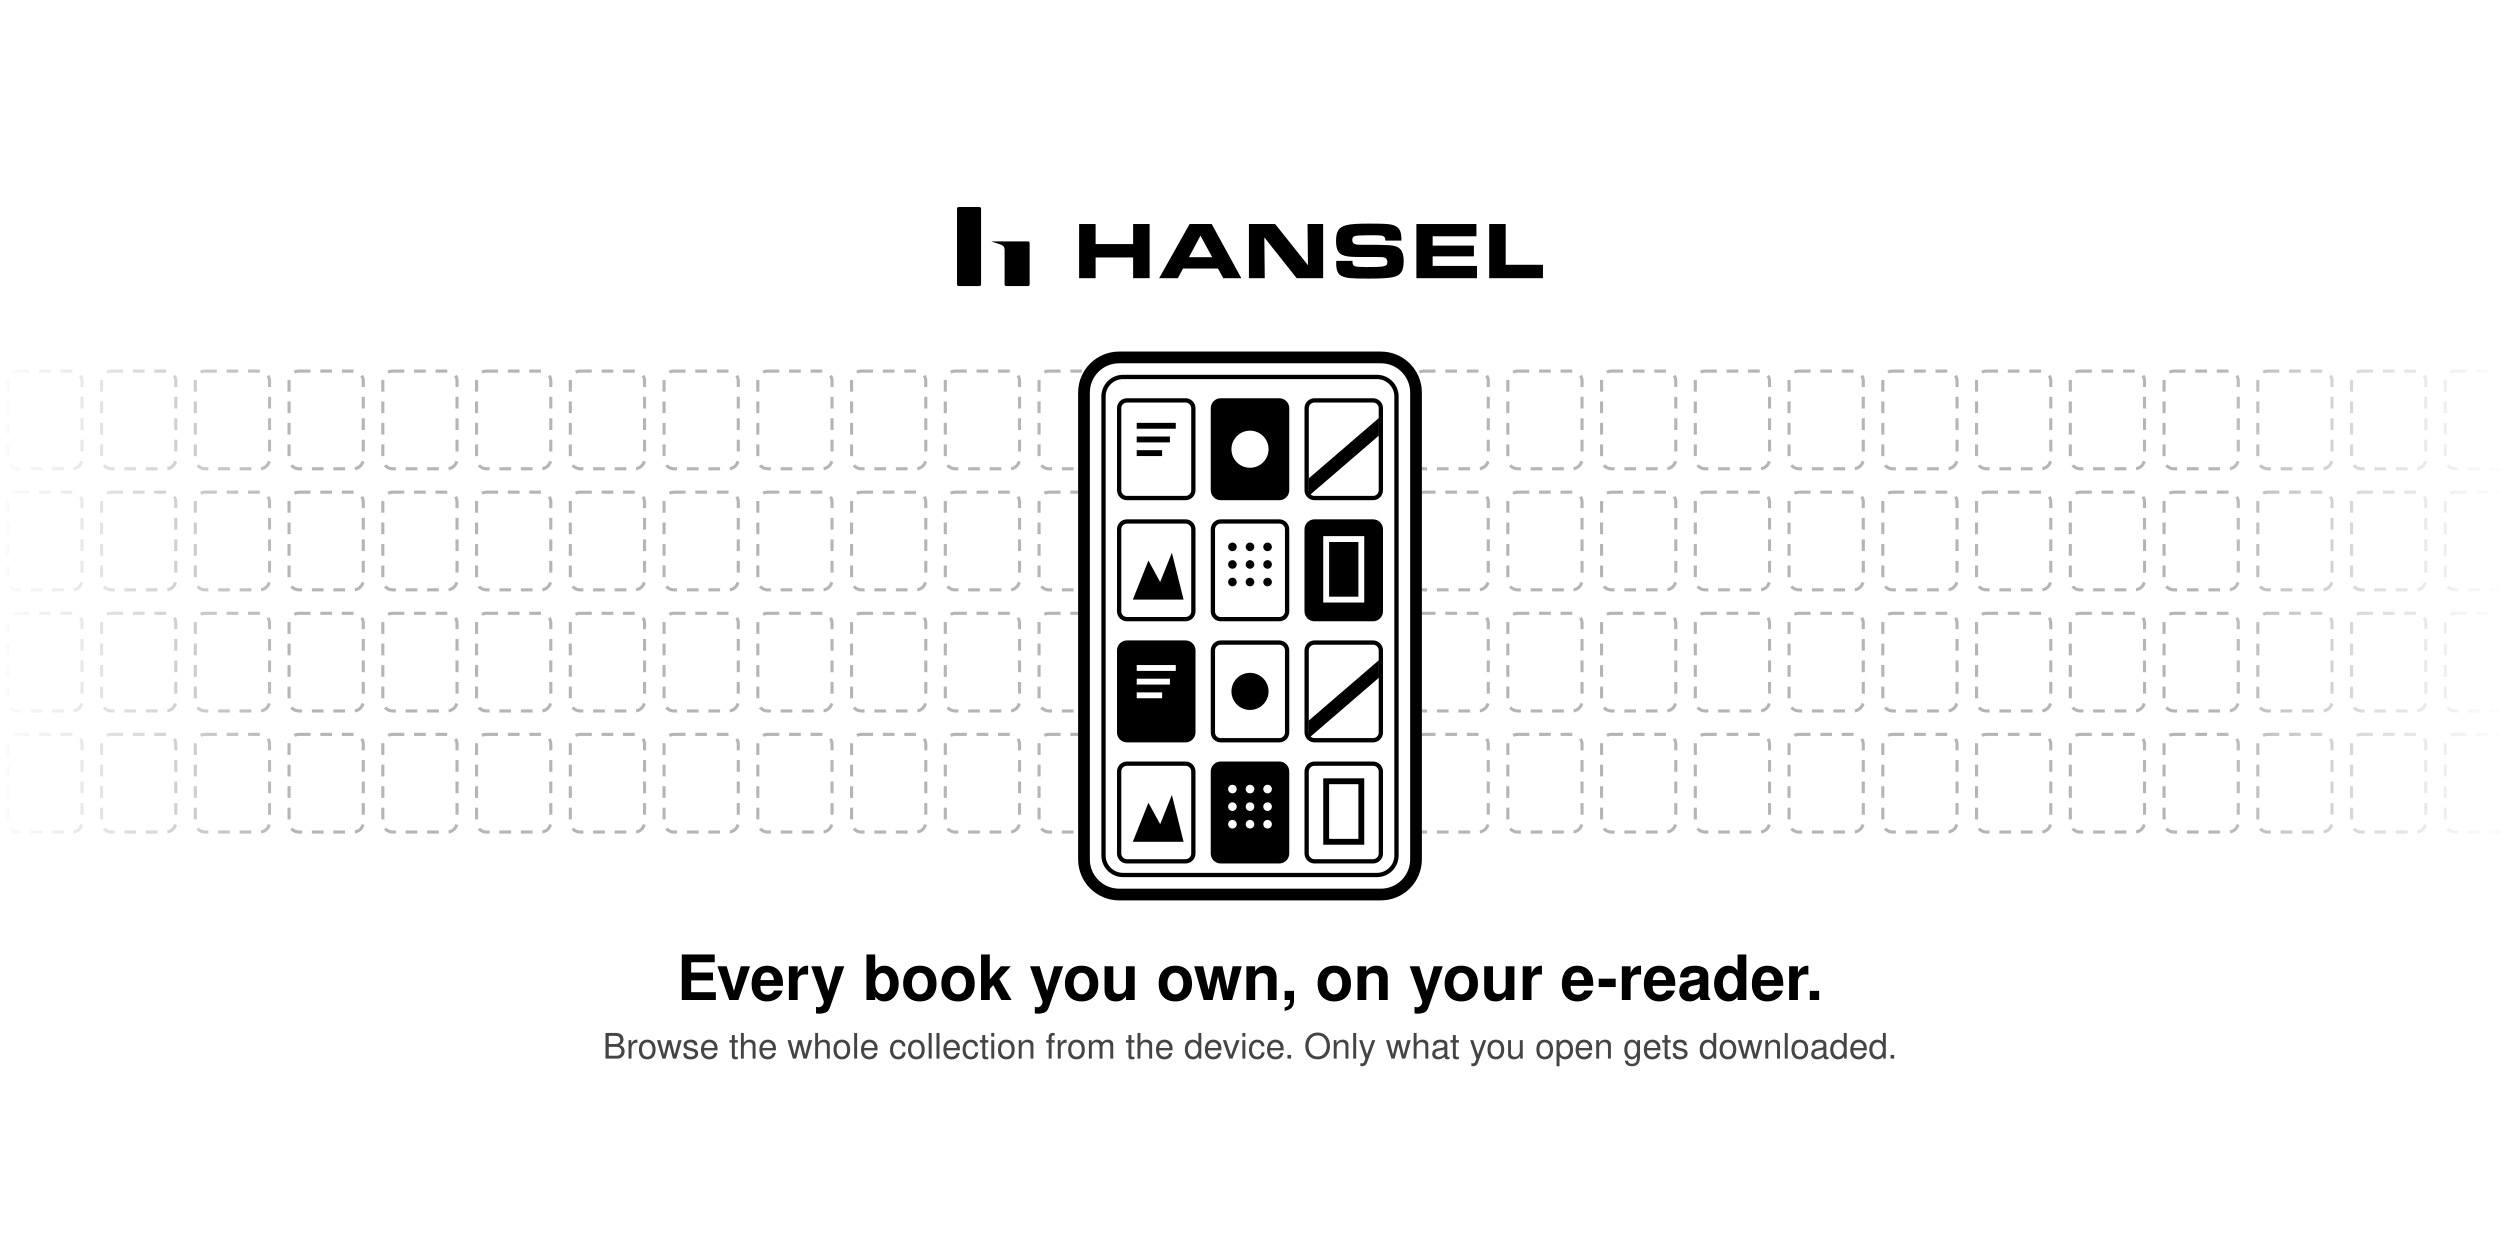
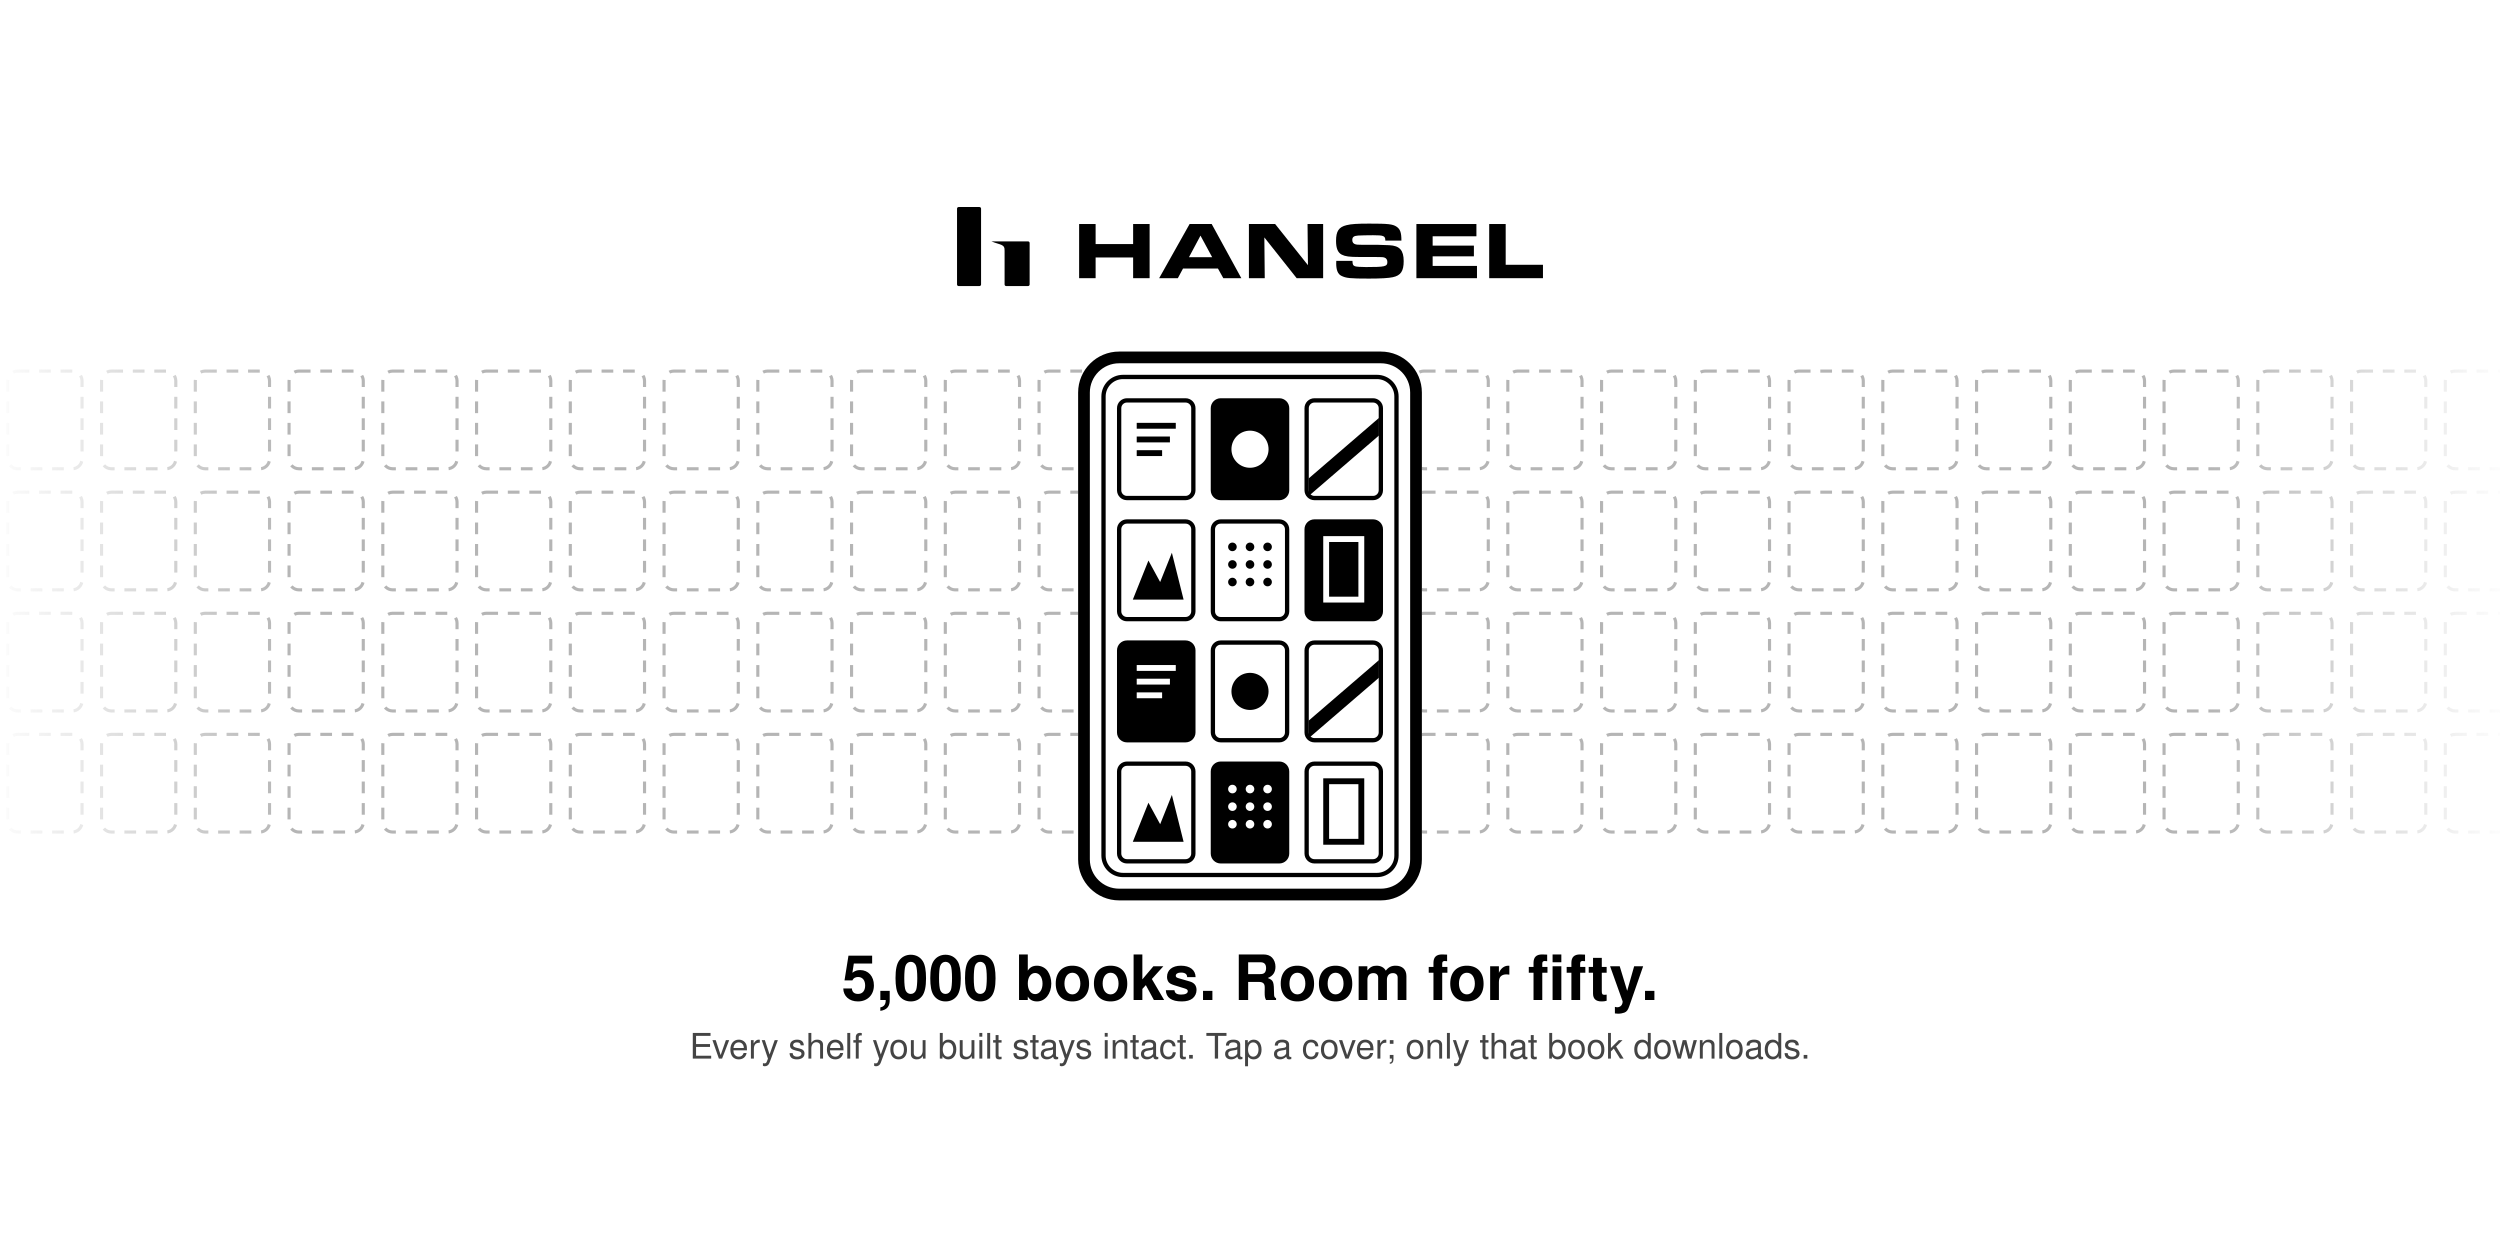
<svg xmlns="http://www.w3.org/2000/svg" width="1280" height="640" viewBox="0 0 1280 640">
  <rect width="1280" height="640" fill="#fff" />
  <defs>
    <linearGradient id="fadeX" x1="0" y1="0" x2="1" y2="0">
      <stop offset="0%" stop-color="white" stop-opacity="0" />
      <stop offset="12%" stop-color="white" stop-opacity="1" />
      <stop offset="88%" stop-color="white" stop-opacity="1" />
      <stop offset="100%" stop-color="white" stop-opacity="0" />
    </linearGradient>
    <mask id="gridFade">
      <rect width="1280" height="640" fill="url(#fadeX)" />
    </mask>
  </defs>
  <g mask="url(#gridFade)">
    <rect x="4" y="190" width="38" height="50" rx="5" fill="none" stroke="#b5b5b5" stroke-width="1.6" stroke-dasharray="6 5" />
    <rect x="52" y="190" width="38" height="50" rx="5" fill="none" stroke="#b5b5b5" stroke-width="1.6" stroke-dasharray="6 5" />
    <rect x="100" y="190" width="38" height="50" rx="5" fill="none" stroke="#b5b5b5" stroke-width="1.6" stroke-dasharray="6 5" />
    <rect x="148" y="190" width="38" height="50" rx="5" fill="none" stroke="#b5b5b5" stroke-width="1.6" stroke-dasharray="6 5" />
    <rect x="196" y="190" width="38" height="50" rx="5" fill="none" stroke="#b5b5b5" stroke-width="1.6" stroke-dasharray="6 5" />
    <rect x="244" y="190" width="38" height="50" rx="5" fill="none" stroke="#b5b5b5" stroke-width="1.6" stroke-dasharray="6 5" />
    <rect x="292" y="190" width="38" height="50" rx="5" fill="none" stroke="#b5b5b5" stroke-width="1.6" stroke-dasharray="6 5" />
    <rect x="340" y="190" width="38" height="50" rx="5" fill="none" stroke="#b5b5b5" stroke-width="1.6" stroke-dasharray="6 5" />
    <rect x="388" y="190" width="38" height="50" rx="5" fill="none" stroke="#b5b5b5" stroke-width="1.6" stroke-dasharray="6 5" />
    <rect x="436" y="190" width="38" height="50" rx="5" fill="none" stroke="#b5b5b5" stroke-width="1.6" stroke-dasharray="6 5" />
    <rect x="484" y="190" width="38" height="50" rx="5" fill="none" stroke="#b5b5b5" stroke-width="1.6" stroke-dasharray="6 5" />
    <rect x="532" y="190" width="38" height="50" rx="5" fill="none" stroke="#b5b5b5" stroke-width="1.6" stroke-dasharray="6 5" />
    <rect x="580" y="190" width="38" height="50" rx="5" fill="none" stroke="#b5b5b5" stroke-width="1.6" stroke-dasharray="6 5" />
    <rect x="628" y="190" width="38" height="50" rx="5" fill="none" stroke="#b5b5b5" stroke-width="1.6" stroke-dasharray="6 5" />
    <rect x="676" y="190" width="38" height="50" rx="5" fill="none" stroke="#b5b5b5" stroke-width="1.6" stroke-dasharray="6 5" />
    <rect x="724" y="190" width="38" height="50" rx="5" fill="none" stroke="#b5b5b5" stroke-width="1.6" stroke-dasharray="6 5" />
    <rect x="772" y="190" width="38" height="50" rx="5" fill="none" stroke="#b5b5b5" stroke-width="1.6" stroke-dasharray="6 5" />
    <rect x="820" y="190" width="38" height="50" rx="5" fill="none" stroke="#b5b5b5" stroke-width="1.6" stroke-dasharray="6 5" />
    <rect x="868" y="190" width="38" height="50" rx="5" fill="none" stroke="#b5b5b5" stroke-width="1.6" stroke-dasharray="6 5" />
    <rect x="916" y="190" width="38" height="50" rx="5" fill="none" stroke="#b5b5b5" stroke-width="1.6" stroke-dasharray="6 5" />
    <rect x="964" y="190" width="38" height="50" rx="5" fill="none" stroke="#b5b5b5" stroke-width="1.6" stroke-dasharray="6 5" />
    <rect x="1012" y="190" width="38" height="50" rx="5" fill="none" stroke="#b5b5b5" stroke-width="1.6" stroke-dasharray="6 5" />
    <rect x="1060" y="190" width="38" height="50" rx="5" fill="none" stroke="#b5b5b5" stroke-width="1.6" stroke-dasharray="6 5" />
    <rect x="1108" y="190" width="38" height="50" rx="5" fill="none" stroke="#b5b5b5" stroke-width="1.6" stroke-dasharray="6 5" />
    <rect x="1156" y="190" width="38" height="50" rx="5" fill="none" stroke="#b5b5b5" stroke-width="1.6" stroke-dasharray="6 5" />
    <rect x="1204" y="190" width="38" height="50" rx="5" fill="none" stroke="#b5b5b5" stroke-width="1.6" stroke-dasharray="6 5" />
    <rect x="1252" y="190" width="38" height="50" rx="5" fill="none" stroke="#b5b5b5" stroke-width="1.6" stroke-dasharray="6 5" />
    <rect x="4" y="252" width="38" height="50" rx="5" fill="none" stroke="#b5b5b5" stroke-width="1.6" stroke-dasharray="6 5" />
    <rect x="52" y="252" width="38" height="50" rx="5" fill="none" stroke="#b5b5b5" stroke-width="1.6" stroke-dasharray="6 5" />
    <rect x="100" y="252" width="38" height="50" rx="5" fill="none" stroke="#b5b5b5" stroke-width="1.6" stroke-dasharray="6 5" />
    <rect x="148" y="252" width="38" height="50" rx="5" fill="none" stroke="#b5b5b5" stroke-width="1.6" stroke-dasharray="6 5" />
    <rect x="196" y="252" width="38" height="50" rx="5" fill="none" stroke="#b5b5b5" stroke-width="1.6" stroke-dasharray="6 5" />
    <rect x="244" y="252" width="38" height="50" rx="5" fill="none" stroke="#b5b5b5" stroke-width="1.6" stroke-dasharray="6 5" />
    <rect x="292" y="252" width="38" height="50" rx="5" fill="none" stroke="#b5b5b5" stroke-width="1.6" stroke-dasharray="6 5" />
    <rect x="340" y="252" width="38" height="50" rx="5" fill="none" stroke="#b5b5b5" stroke-width="1.6" stroke-dasharray="6 5" />
    <rect x="388" y="252" width="38" height="50" rx="5" fill="none" stroke="#b5b5b5" stroke-width="1.6" stroke-dasharray="6 5" />
    <rect x="436" y="252" width="38" height="50" rx="5" fill="none" stroke="#b5b5b5" stroke-width="1.6" stroke-dasharray="6 5" />
    <rect x="484" y="252" width="38" height="50" rx="5" fill="none" stroke="#b5b5b5" stroke-width="1.6" stroke-dasharray="6 5" />
    <rect x="532" y="252" width="38" height="50" rx="5" fill="none" stroke="#b5b5b5" stroke-width="1.6" stroke-dasharray="6 5" />
    <rect x="580" y="252" width="38" height="50" rx="5" fill="none" stroke="#b5b5b5" stroke-width="1.6" stroke-dasharray="6 5" />
    <rect x="628" y="252" width="38" height="50" rx="5" fill="none" stroke="#b5b5b5" stroke-width="1.6" stroke-dasharray="6 5" />
    <rect x="676" y="252" width="38" height="50" rx="5" fill="none" stroke="#b5b5b5" stroke-width="1.6" stroke-dasharray="6 5" />
    <rect x="724" y="252" width="38" height="50" rx="5" fill="none" stroke="#b5b5b5" stroke-width="1.6" stroke-dasharray="6 5" />
    <rect x="772" y="252" width="38" height="50" rx="5" fill="none" stroke="#b5b5b5" stroke-width="1.6" stroke-dasharray="6 5" />
    <rect x="820" y="252" width="38" height="50" rx="5" fill="none" stroke="#b5b5b5" stroke-width="1.6" stroke-dasharray="6 5" />
    <rect x="868" y="252" width="38" height="50" rx="5" fill="none" stroke="#b5b5b5" stroke-width="1.6" stroke-dasharray="6 5" />
    <rect x="916" y="252" width="38" height="50" rx="5" fill="none" stroke="#b5b5b5" stroke-width="1.6" stroke-dasharray="6 5" />
    <rect x="964" y="252" width="38" height="50" rx="5" fill="none" stroke="#b5b5b5" stroke-width="1.6" stroke-dasharray="6 5" />
    <rect x="1012" y="252" width="38" height="50" rx="5" fill="none" stroke="#b5b5b5" stroke-width="1.6" stroke-dasharray="6 5" />
    <rect x="1060" y="252" width="38" height="50" rx="5" fill="none" stroke="#b5b5b5" stroke-width="1.6" stroke-dasharray="6 5" />
    <rect x="1108" y="252" width="38" height="50" rx="5" fill="none" stroke="#b5b5b5" stroke-width="1.6" stroke-dasharray="6 5" />
    <rect x="1156" y="252" width="38" height="50" rx="5" fill="none" stroke="#b5b5b5" stroke-width="1.6" stroke-dasharray="6 5" />
    <rect x="1204" y="252" width="38" height="50" rx="5" fill="none" stroke="#b5b5b5" stroke-width="1.6" stroke-dasharray="6 5" />
    <rect x="1252" y="252" width="38" height="50" rx="5" fill="none" stroke="#b5b5b5" stroke-width="1.6" stroke-dasharray="6 5" />
    <rect x="4" y="314" width="38" height="50" rx="5" fill="none" stroke="#b5b5b5" stroke-width="1.6" stroke-dasharray="6 5" />
    <rect x="52" y="314" width="38" height="50" rx="5" fill="none" stroke="#b5b5b5" stroke-width="1.6" stroke-dasharray="6 5" />
    <rect x="100" y="314" width="38" height="50" rx="5" fill="none" stroke="#b5b5b5" stroke-width="1.6" stroke-dasharray="6 5" />
    <rect x="148" y="314" width="38" height="50" rx="5" fill="none" stroke="#b5b5b5" stroke-width="1.6" stroke-dasharray="6 5" />
    <rect x="196" y="314" width="38" height="50" rx="5" fill="none" stroke="#b5b5b5" stroke-width="1.6" stroke-dasharray="6 5" />
    <rect x="244" y="314" width="38" height="50" rx="5" fill="none" stroke="#b5b5b5" stroke-width="1.6" stroke-dasharray="6 5" />
    <rect x="292" y="314" width="38" height="50" rx="5" fill="none" stroke="#b5b5b5" stroke-width="1.6" stroke-dasharray="6 5" />
    <rect x="340" y="314" width="38" height="50" rx="5" fill="none" stroke="#b5b5b5" stroke-width="1.6" stroke-dasharray="6 5" />
    <rect x="388" y="314" width="38" height="50" rx="5" fill="none" stroke="#b5b5b5" stroke-width="1.6" stroke-dasharray="6 5" />
    <rect x="436" y="314" width="38" height="50" rx="5" fill="none" stroke="#b5b5b5" stroke-width="1.6" stroke-dasharray="6 5" />
    <rect x="484" y="314" width="38" height="50" rx="5" fill="none" stroke="#b5b5b5" stroke-width="1.6" stroke-dasharray="6 5" />
    <rect x="532" y="314" width="38" height="50" rx="5" fill="none" stroke="#b5b5b5" stroke-width="1.6" stroke-dasharray="6 5" />
    <rect x="580" y="314" width="38" height="50" rx="5" fill="none" stroke="#b5b5b5" stroke-width="1.6" stroke-dasharray="6 5" />
    <rect x="628" y="314" width="38" height="50" rx="5" fill="none" stroke="#b5b5b5" stroke-width="1.6" stroke-dasharray="6 5" />
    <rect x="676" y="314" width="38" height="50" rx="5" fill="none" stroke="#b5b5b5" stroke-width="1.6" stroke-dasharray="6 5" />
    <rect x="724" y="314" width="38" height="50" rx="5" fill="none" stroke="#b5b5b5" stroke-width="1.6" stroke-dasharray="6 5" />
    <rect x="772" y="314" width="38" height="50" rx="5" fill="none" stroke="#b5b5b5" stroke-width="1.6" stroke-dasharray="6 5" />
    <rect x="820" y="314" width="38" height="50" rx="5" fill="none" stroke="#b5b5b5" stroke-width="1.6" stroke-dasharray="6 5" />
    <rect x="868" y="314" width="38" height="50" rx="5" fill="none" stroke="#b5b5b5" stroke-width="1.6" stroke-dasharray="6 5" />
    <rect x="916" y="314" width="38" height="50" rx="5" fill="none" stroke="#b5b5b5" stroke-width="1.6" stroke-dasharray="6 5" />
    <rect x="964" y="314" width="38" height="50" rx="5" fill="none" stroke="#b5b5b5" stroke-width="1.6" stroke-dasharray="6 5" />
    <rect x="1012" y="314" width="38" height="50" rx="5" fill="none" stroke="#b5b5b5" stroke-width="1.6" stroke-dasharray="6 5" />
    <rect x="1060" y="314" width="38" height="50" rx="5" fill="none" stroke="#b5b5b5" stroke-width="1.6" stroke-dasharray="6 5" />
    <rect x="1108" y="314" width="38" height="50" rx="5" fill="none" stroke="#b5b5b5" stroke-width="1.6" stroke-dasharray="6 5" />
    <rect x="1156" y="314" width="38" height="50" rx="5" fill="none" stroke="#b5b5b5" stroke-width="1.6" stroke-dasharray="6 5" />
    <rect x="1204" y="314" width="38" height="50" rx="5" fill="none" stroke="#b5b5b5" stroke-width="1.6" stroke-dasharray="6 5" />
    <rect x="1252" y="314" width="38" height="50" rx="5" fill="none" stroke="#b5b5b5" stroke-width="1.6" stroke-dasharray="6 5" />
    <rect x="4" y="376" width="38" height="50" rx="5" fill="none" stroke="#b5b5b5" stroke-width="1.6" stroke-dasharray="6 5" />
    <rect x="52" y="376" width="38" height="50" rx="5" fill="none" stroke="#b5b5b5" stroke-width="1.6" stroke-dasharray="6 5" />
    <rect x="100" y="376" width="38" height="50" rx="5" fill="none" stroke="#b5b5b5" stroke-width="1.6" stroke-dasharray="6 5" />
    <rect x="148" y="376" width="38" height="50" rx="5" fill="none" stroke="#b5b5b5" stroke-width="1.6" stroke-dasharray="6 5" />
    <rect x="196" y="376" width="38" height="50" rx="5" fill="none" stroke="#b5b5b5" stroke-width="1.6" stroke-dasharray="6 5" />
    <rect x="244" y="376" width="38" height="50" rx="5" fill="none" stroke="#b5b5b5" stroke-width="1.6" stroke-dasharray="6 5" />
    <rect x="292" y="376" width="38" height="50" rx="5" fill="none" stroke="#b5b5b5" stroke-width="1.6" stroke-dasharray="6 5" />
    <rect x="340" y="376" width="38" height="50" rx="5" fill="none" stroke="#b5b5b5" stroke-width="1.6" stroke-dasharray="6 5" />
    <rect x="388" y="376" width="38" height="50" rx="5" fill="none" stroke="#b5b5b5" stroke-width="1.6" stroke-dasharray="6 5" />
    <rect x="436" y="376" width="38" height="50" rx="5" fill="none" stroke="#b5b5b5" stroke-width="1.6" stroke-dasharray="6 5" />
    <rect x="484" y="376" width="38" height="50" rx="5" fill="none" stroke="#b5b5b5" stroke-width="1.6" stroke-dasharray="6 5" />
    <rect x="532" y="376" width="38" height="50" rx="5" fill="none" stroke="#b5b5b5" stroke-width="1.6" stroke-dasharray="6 5" />
    <rect x="580" y="376" width="38" height="50" rx="5" fill="none" stroke="#b5b5b5" stroke-width="1.6" stroke-dasharray="6 5" />
    <rect x="628" y="376" width="38" height="50" rx="5" fill="none" stroke="#b5b5b5" stroke-width="1.6" stroke-dasharray="6 5" />
    <rect x="676" y="376" width="38" height="50" rx="5" fill="none" stroke="#b5b5b5" stroke-width="1.6" stroke-dasharray="6 5" />
    <rect x="724" y="376" width="38" height="50" rx="5" fill="none" stroke="#b5b5b5" stroke-width="1.6" stroke-dasharray="6 5" />
    <rect x="772" y="376" width="38" height="50" rx="5" fill="none" stroke="#b5b5b5" stroke-width="1.6" stroke-dasharray="6 5" />
    <rect x="820" y="376" width="38" height="50" rx="5" fill="none" stroke="#b5b5b5" stroke-width="1.6" stroke-dasharray="6 5" />
    <rect x="868" y="376" width="38" height="50" rx="5" fill="none" stroke="#b5b5b5" stroke-width="1.6" stroke-dasharray="6 5" />
    <rect x="916" y="376" width="38" height="50" rx="5" fill="none" stroke="#b5b5b5" stroke-width="1.6" stroke-dasharray="6 5" />
    <rect x="964" y="376" width="38" height="50" rx="5" fill="none" stroke="#b5b5b5" stroke-width="1.6" stroke-dasharray="6 5" />
    <rect x="1012" y="376" width="38" height="50" rx="5" fill="none" stroke="#b5b5b5" stroke-width="1.6" stroke-dasharray="6 5" />
    <rect x="1060" y="376" width="38" height="50" rx="5" fill="none" stroke="#b5b5b5" stroke-width="1.6" stroke-dasharray="6 5" />
    <rect x="1108" y="376" width="38" height="50" rx="5" fill="none" stroke="#b5b5b5" stroke-width="1.6" stroke-dasharray="6 5" />
    <rect x="1156" y="376" width="38" height="50" rx="5" fill="none" stroke="#b5b5b5" stroke-width="1.6" stroke-dasharray="6 5" />
    <rect x="1204" y="376" width="38" height="50" rx="5" fill="none" stroke="#b5b5b5" stroke-width="1.6" stroke-dasharray="6 5" />
    <rect x="1252" y="376" width="38" height="50" rx="5" fill="none" stroke="#b5b5b5" stroke-width="1.6" stroke-dasharray="6 5" />
  </g>
  <rect x="552" y="180" width="176" height="280" rx="21" fill="white" />
  <rect x="555" y="183" width="170" height="275" rx="18" fill="white" stroke="black" stroke-width="6" />
  <rect x="565" y="193" width="150" height="255" rx="10" fill="white" stroke="black" stroke-width="2.2" />
  <rect x="573" y="205" width="38" height="50" rx="4" fill="white" stroke="black" stroke-width="2.2" />
  <path d="M582 218H602 M582 225H599 M582 232H595" stroke="black" stroke-width="3" />
  <rect x="621" y="205" width="38" height="50" rx="4" fill="black" stroke="black" stroke-width="2.2" />
  <circle cx="640" cy="230" r="9.5" fill="white" />
  <rect x="669" y="205" width="38" height="50" rx="4" fill="white" stroke="black" stroke-width="2.2" />
  <path d="M670 245 L706 214 L706 223 L670 254 Z" fill="black" />
  <rect x="573" y="267" width="38" height="50" rx="4" fill="white" stroke="black" stroke-width="2.2" />
  <path d="M580 307 L588 287 L594 298 L600 283 L606 307 Z" fill="black" />
  <rect x="621" y="267" width="38" height="50" rx="4" fill="white" stroke="black" stroke-width="2.2" />
  <circle cx="631" cy="280" r="2.2" fill="black" />
  <circle cx="640" cy="280" r="2.2" fill="black" />
  <circle cx="649" cy="280" r="2.2" fill="black" />
  <circle cx="631" cy="289" r="2.2" fill="black" />
  <circle cx="640" cy="289" r="2.2" fill="black" />
  <circle cx="649" cy="289" r="2.2" fill="black" />
  <circle cx="631" cy="298" r="2.2" fill="black" />
  <circle cx="640" cy="298" r="2.2" fill="black" />
  <circle cx="649" cy="298" r="2.2" fill="black" />
  <rect x="669" y="267" width="38" height="50" rx="4" fill="black" stroke="black" stroke-width="2.2" />
  <rect x="679" y="276" width="18" height="31" fill="none" stroke="white" stroke-width="3" />
  <rect x="573" y="329" width="38" height="50" rx="4" fill="black" stroke="black" stroke-width="2.2" />
  <path d="M582 342H602 M582 349H599 M582 356H595" stroke="white" stroke-width="3" />
  <rect x="621" y="329" width="38" height="50" rx="4" fill="white" stroke="black" stroke-width="2.2" />
  <circle cx="640" cy="354" r="9.5" fill="black" />
  <rect x="669" y="329" width="38" height="50" rx="4" fill="white" stroke="black" stroke-width="2.2" />
  <path d="M670 369 L706 338 L706 347 L670 378 Z" fill="black" />
  <rect x="573" y="391" width="38" height="50" rx="4" fill="white" stroke="black" stroke-width="2.2" />
  <path d="M580 431 L588 411 L594 422 L600 407 L606 431 Z" fill="black" />
  <rect x="621" y="391" width="38" height="50" rx="4" fill="black" stroke="black" stroke-width="2.2" />
  <circle cx="631" cy="404" r="2.2" fill="white" />
  <circle cx="640" cy="404" r="2.2" fill="white" />
  <circle cx="649" cy="404" r="2.2" fill="white" />
  <circle cx="631" cy="413" r="2.2" fill="white" />
  <circle cx="640" cy="413" r="2.2" fill="white" />
  <circle cx="649" cy="413" r="2.2" fill="white" />
  <circle cx="631" cy="422" r="2.2" fill="white" />
  <circle cx="640" cy="422" r="2.2" fill="white" />
  <circle cx="649" cy="422" r="2.2" fill="white" />
  <rect x="669" y="391" width="38" height="50" rx="4" fill="white" stroke="black" stroke-width="2.2" />
  <rect x="679" y="400" width="18" height="31" fill="none" stroke="black" stroke-width="3" />
  <g transform="translate(490 106) scale(0.05161)" fill="#000">
    <path d="M222.43 784.09H15.987C7.157 784.09 0 776.932 0 768.103V15.987C0 7.157 7.157 0 15.987 0H222.43C231.26 1.69378e-06 238.417 7.157 238.417 15.987V768.103C238.417 776.932 231.26 784.09 222.43 784.09Z" />
    <path d="M704.301 340.836H340.836C430.829 378.124 475.153 365.985 471.797 434.859V768.103C471.797 776.932 478.954 784.09 487.784 784.09H704.301C713.131 784.09 720.288 776.932 720.288 768.103V356.822C720.288 347.993 713.131 340.836 704.301 340.836Z" />
    <path d="M1211.27 705.854V168.514H1374.81V367.499H1747V168.514H1910.54V705.854H1747V500.424H1374.81V705.854H1211.27Z" />
    <path d="M2005.14 705.854L2307.24 168.514H2526.37L2820.42 705.854H2641.57L2588.4 609.987H2241.99L2190.43 705.854H2005.14ZM2300.8 498.007H2531.2L2415.2 283.716L2300.8 498.007Z" />
    <path d="M2895.65 705.854V168.514H3155.86L3481.33 576.957L3477.3 168.514H3631.98V705.854H3369.35L3048.72 301.439L3052.75 705.854H2895.65Z" />
    <path d="M3762.42 534.26H3922.73C3924.34 571.318 3928.37 580.179 3947.71 587.43C3959.79 592.263 4005.71 595.486 4057.27 595.486C4246.59 595.486 4269.14 589.847 4269.14 545.538C4269.14 523.787 4258.67 507.675 4241.75 502.035C4224.03 496.396 4224.03 496.396 4139.44 495.591H3991.21C3892.12 495.591 3851.03 489.951 3816.39 472.228C3777.72 452.088 3760 409.391 3760 336.08C3760 239.407 3787.39 198.321 3864.73 179.792C3908.23 168.514 3971.07 164.486 4088.69 164.486C4277.2 164.486 4320.7 169.32 4359.37 194.293C4396.43 219.267 4408.51 252.297 4408.51 332.858H4249C4249 286.133 4232.89 279.688 4127.36 279.688C4074.99 279.688 4004.9 281.299 3979.13 282.91C3935.62 286.133 3921.12 297.411 3921.12 328.024C3921.12 350.581 3932.4 365.082 3955.76 370.721C3965.43 373.138 3968.65 373.944 4021.82 374.749H4174.08C4188.58 374.749 4261.09 377.166 4288.48 378.778C4390.79 383.611 4431.07 428.725 4431.07 536.677C4431.07 635.766 4402.07 679.269 4323.12 696.187C4282.84 705.048 4203.08 709.882 4086.27 709.882C3900.18 709.882 3859.09 705.854 3811.56 681.686C3778.53 665.574 3761.61 624.488 3761.61 560.845C3761.61 556.011 3761.61 545.538 3762.42 534.26Z" />
    <path d="M4557.22 168.514H5152.56V290.161H4718.34V382.805H5127.59V489.146H4718.34V584.207H5158.2V705.854H4557.22V168.514Z" />
    <path d="M5279.43 705.854V168.514H5442.97V572.929H5812.74V705.854H5279.43Z" />
  </g>
-   <text x="640" y="512" text-anchor="middle" font-family="Helvetica, Arial, sans-serif" font-weight="700" font-size="32" fill="#000">Every book you own, on your e-reader.</text>
-   <text x="640" y="542" text-anchor="middle" font-family="Helvetica, Arial, sans-serif" font-size="18" fill="#444">Browse the whole collection from the device. Only what you open gets downloaded.</text>
+   <text x="640" y="512" text-anchor="middle" font-family="Helvetica, Arial, sans-serif" font-weight="700" font-size="32" fill="#000">5,000 books. Room for fifty.</text>
+   <text x="640" y="542" text-anchor="middle" font-family="Helvetica, Arial, sans-serif" font-size="18" fill="#444">Every shelf you built stays intact. Tap a cover; only that book downloads.</text>
</svg>
